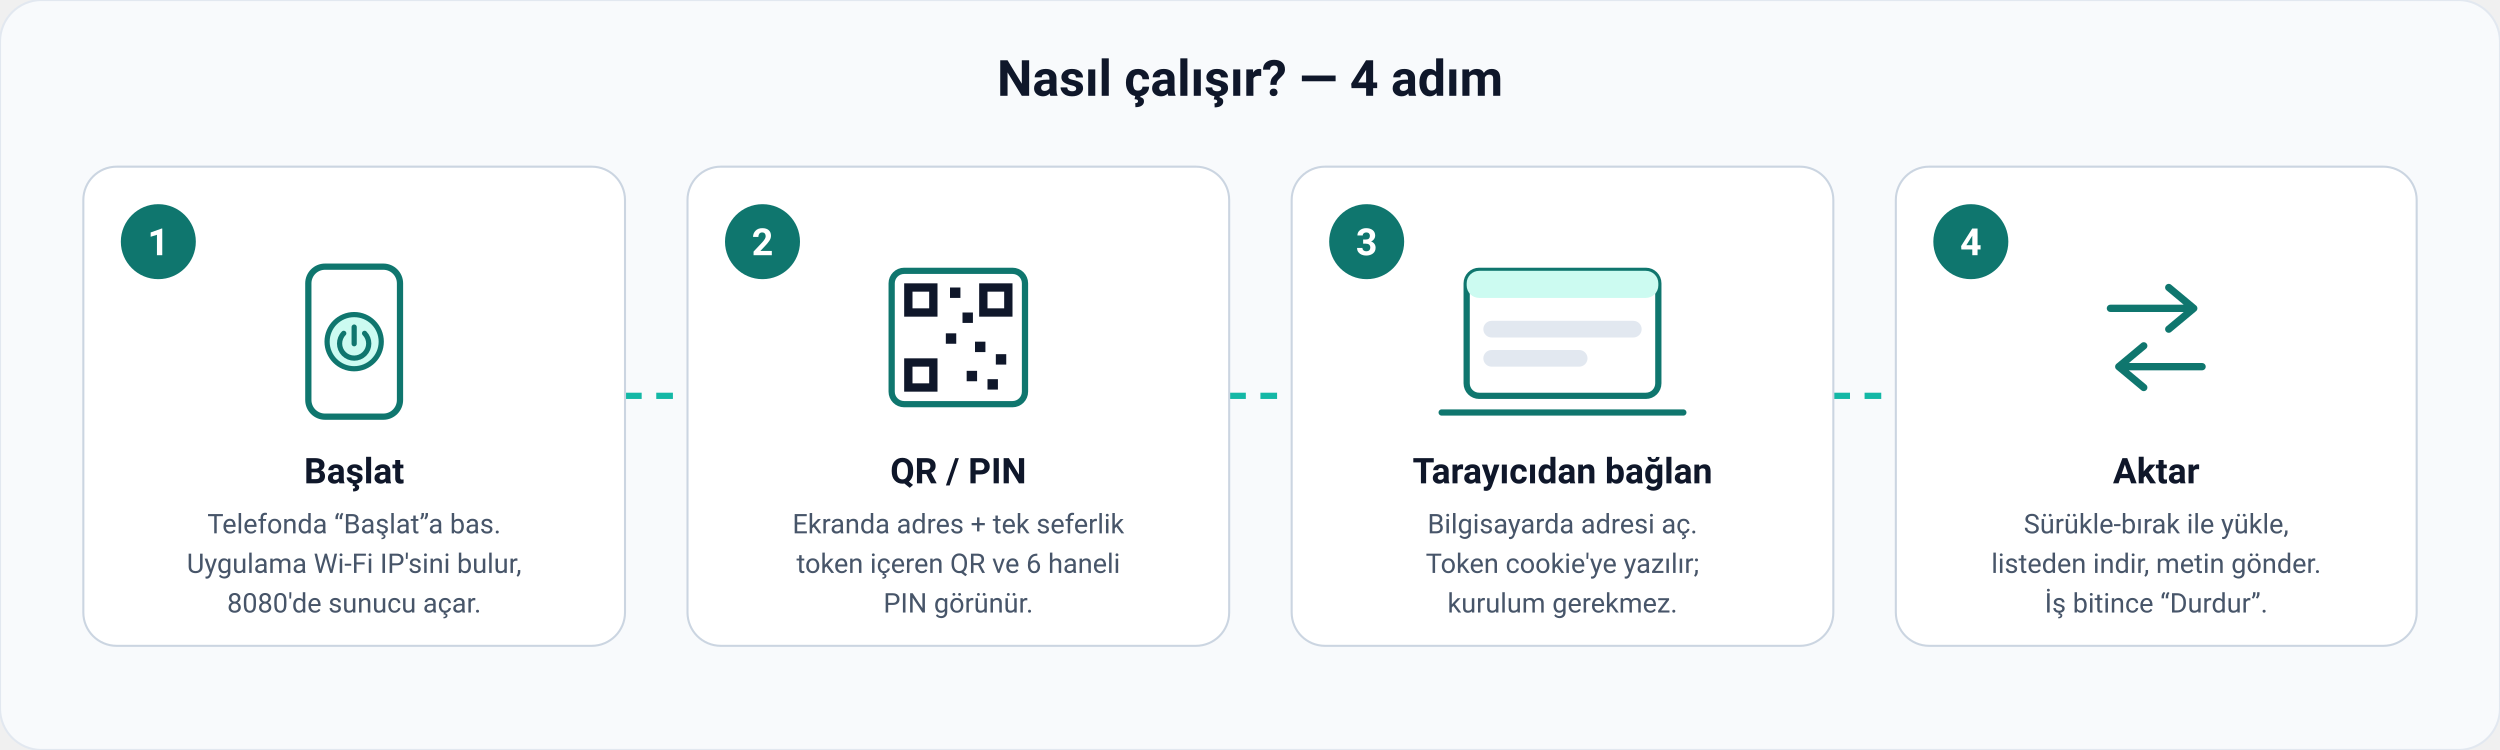
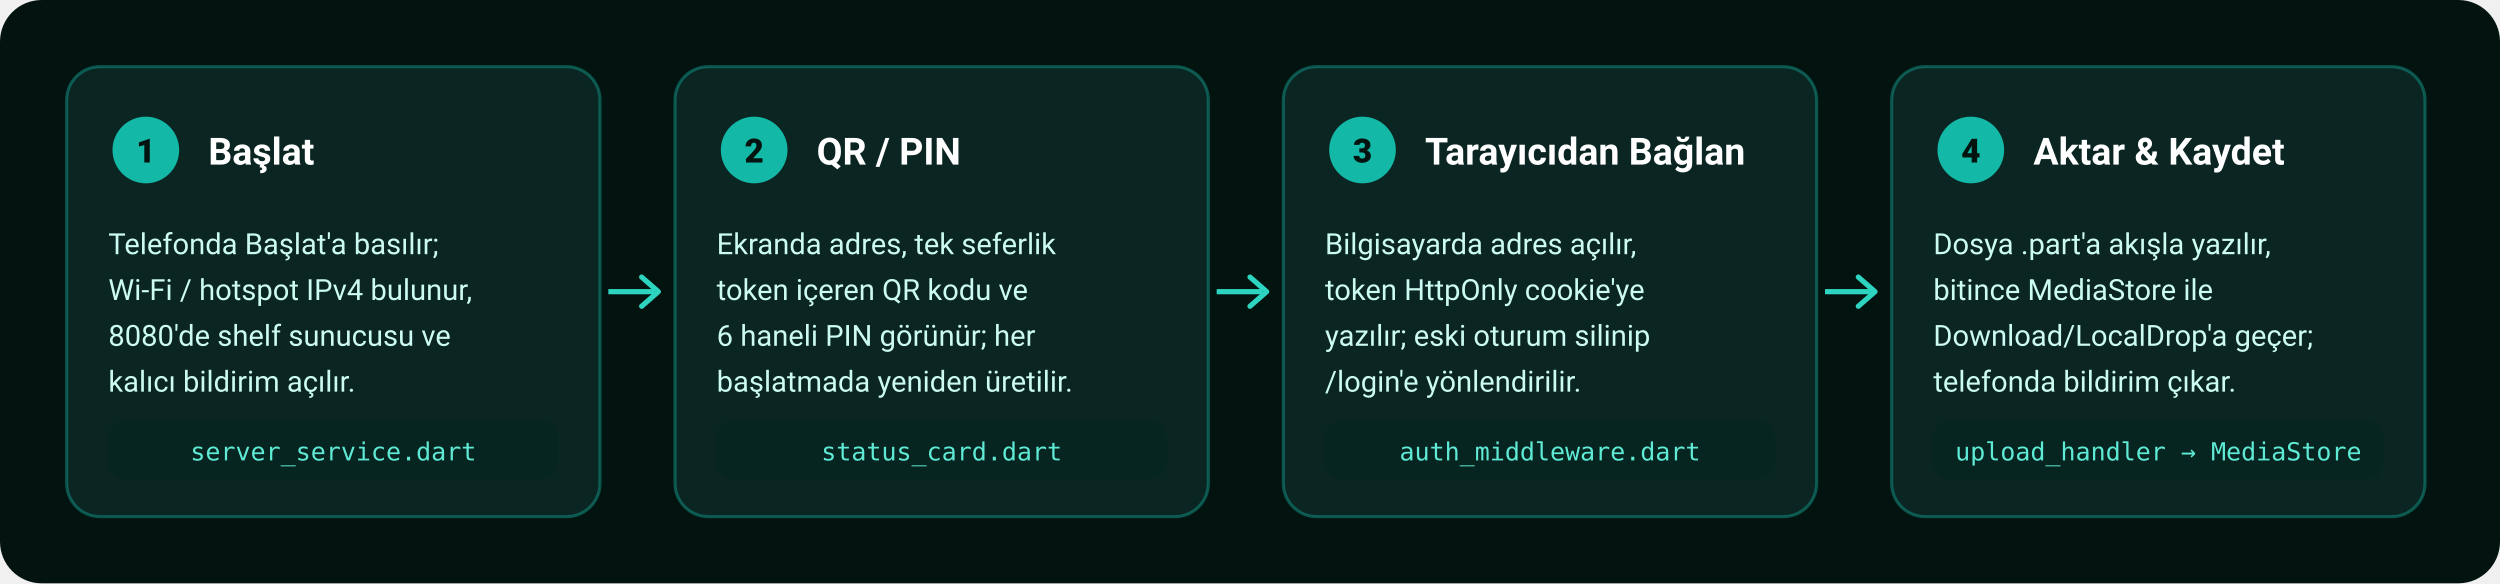
- <svg xmlns="http://www.w3.org/2000/svg" viewBox="0 0 1200 360" width="1200" height="360" font-family="Segoe UI, Roboto, Helvetica, Arial, sans-serif">
-   <rect width="1200" height="360" rx="20" fill="#f8fafc" stroke="#e2e8f0" />
-   <text x="600" y="46" text-anchor="middle" font-size="24" font-weight="700" fill="#0f172a">Nasıl çalışır? — 4 adım</text>
-   <g stroke="#14b8a6" stroke-width="3" stroke-dasharray="8 7" fill="none">
-     <path d="M300 190 H330" />
-     <path d="M590 190 H620" />
-     <path d="M880 190 H910" />
+ <svg xmlns="http://www.w3.org/2000/svg" viewBox="0 0 1200 280" width="100%" height="100%" font-family="Segoe UI, Roboto, sans-serif">
+   <rect width="1200" height="280" rx="20" fill="#03130F" />
+   <g transform="translate(32,32)">
+     <rect width="256" height="216" rx="16" fill="#0A2522" stroke="#14B8A6" stroke-opacity="0.4" stroke-width="1.5" />
+     <circle cx="38" cy="40" r="16" fill="#14B8A6" />
+     <text x="38" y="46" text-anchor="middle" font-size="16" font-weight="800" fill="#03130F">1</text>
+     <text x="68" y="47" font-size="18" font-weight="700" fill="#FFFFFF">Başlat</text>
+     <text x="20" y="90" font-size="14" fill="#CCFBF1">Telefonda Başlat'a basılır;</text>
+     <text x="20" y="112" font-size="14" fill="#CCFBF1">Wi-Fi / hotspot IPv4 bulunur,</text>
+     <text x="20" y="134" font-size="14" fill="#CCFBF1">8080'de shelf sunucusu ve</text>
+     <text x="20" y="156" font-size="14" fill="#CCFBF1">kalıcı bildirim açılır.</text>
+     <rect x="20" y="170" width="216" height="28" rx="8" fill="#062420" />
+     <text x="128" y="189" text-anchor="middle" font-family="Consolas, monospace" font-size="12" fill="#5EEAD4">server_service.dart</text>
  </g>
-   <g fill="#14b8a6">
-     <polygon points="330,183 342,190 330,197" />
-     <polygon points="620,183 632,190 620,197" />
-     <polygon points="910,183 922,190 910,197" />
+   <g transform="translate(324,32)">
+     <rect width="256" height="216" rx="16" fill="#0A2522" stroke="#14B8A6" stroke-opacity="0.4" stroke-width="1.5" />
+     <circle cx="38" cy="40" r="16" fill="#14B8A6" />
+     <text x="38" y="46" text-anchor="middle" font-size="16" font-weight="800" fill="#03130F">2</text>
+     <text x="68" y="47" font-size="18" font-weight="700" fill="#FFFFFF">QR / PIN</text>
+     <text x="20" y="90" font-size="14" fill="#CCFBF1">Ekranda adres, tek seferlik</text>
+     <text x="20" y="112" font-size="14" fill="#CCFBF1">token içeren QR kodu ve</text>
+     <text x="20" y="134" font-size="14" fill="#CCFBF1">6 haneli PIN görünür; her</text>
+     <text x="20" y="156" font-size="14" fill="#CCFBF1">başlatmada yeniden üretilir.</text>
+     <rect x="20" y="170" width="216" height="28" rx="8" fill="#062420" />
+     <text x="128" y="189" text-anchor="middle" font-family="Consolas, monospace" font-size="12" fill="#5EEAD4">status_card.dart</text>
  </g>
-   <g transform="translate(40,80)">
-     <rect width="260" height="230" rx="16" fill="#ffffff" stroke="#cbd5e1" />
-     <circle cx="36" cy="36" r="18" fill="#0f766e" />
-     <text x="36" y="42.5" text-anchor="middle" font-size="18" font-weight="700" fill="#fff">1</text>
-     <g transform="translate(130,82)">
-       <rect x="-22" y="-34" width="44" height="72" rx="8" fill="none" stroke="#0f766e" stroke-width="3" />
-       <circle cx="0" cy="2" r="13" fill="#ccfbf1" stroke="#0f766e" stroke-width="2.5" />
-       <path d="M0 -5 v8 M-5 -2 a7 7 0 1 0 10 0" stroke="#0f766e" stroke-width="2.5" fill="none" stroke-linecap="round" />
-     </g>
-     <text x="130" y="152" text-anchor="middle" font-size="17" font-weight="700" fill="#0f172a">Başlat</text>
-     <text x="130" y="176" text-anchor="middle" font-size="13" fill="#475569">Telefonda “Başlat”a bas.</text>
-     <text x="130" y="195" text-anchor="middle" font-size="13" fill="#475569">Uygulama Wi-Fi IP'sini bulur,</text>
-     <text x="130" y="214" text-anchor="middle" font-size="13" fill="#475569">8080'de sunucu açar.</text>
+   <g transform="translate(616,32)">
+     <rect width="256" height="216" rx="16" fill="#0A2522" stroke="#14B8A6" stroke-opacity="0.4" stroke-width="1.5" />
+     <circle cx="38" cy="40" r="16" fill="#14B8A6" />
+     <text x="38" y="46" text-anchor="middle" font-size="16" font-weight="800" fill="#03130F">3</text>
+     <text x="68" y="47" font-size="18" font-weight="700" fill="#FFFFFF">Tarayıcıdan Bağlan</text>
+     <text x="20" y="90" font-size="14" fill="#CCFBF1">Bilgisayarda adres açılır,</text>
+     <text x="20" y="112" font-size="14" fill="#CCFBF1">token HttpOnly cookie'ye</text>
+     <text x="20" y="134" font-size="14" fill="#CCFBF1">yazılır; eski oturum silinip</text>
+     <text x="20" y="156" font-size="14" fill="#CCFBF1">/login'e yönlendirilir.</text>
+     <rect x="20" y="170" width="216" height="28" rx="8" fill="#062420" />
+     <text x="128" y="189" text-anchor="middle" font-family="Consolas, monospace" font-size="12" fill="#5EEAD4">auth_middleware.dart</text>
  </g>
-   <g transform="translate(330,80)">
-     <rect width="260" height="230" rx="16" fill="#ffffff" stroke="#cbd5e1" />
-     <circle cx="36" cy="36" r="18" fill="#0f766e" />
-     <text x="36" y="42.5" text-anchor="middle" font-size="18" font-weight="700" fill="#fff">2</text>
-     <g transform="translate(130,82)" fill="#0f172a">
-       <rect x="-32" y="-32" width="64" height="64" rx="6" fill="#ffffff" stroke="#0f766e" stroke-width="3" />
-       <rect x="-26" y="-26" width="16" height="16" />
-       <rect x="-22" y="-22" width="8" height="8" fill="#fff" />
-       <rect x="10" y="-26" width="16" height="16" />
-       <rect x="14" y="-22" width="8" height="8" fill="#fff" />
-       <rect x="-26" y="10" width="16" height="16" />
-       <rect x="-22" y="14" width="8" height="8" fill="#fff" />
-       <rect x="-4" y="-24" width="5" height="5" />
-       <rect x="2" y="-12" width="5" height="5" />
-       <rect x="-6" y="-2" width="5" height="5" />
-       <rect x="8" y="2" width="5" height="5" />
-       <rect x="18" y="8" width="5" height="5" />
-       <rect x="4" y="16" width="5" height="5" />
-       <rect x="14" y="20" width="5" height="5" />
-     </g>
-     <text x="130" y="152" text-anchor="middle" font-size="17" font-weight="700" fill="#0f172a">QR / PIN</text>
-     <text x="130" y="176" text-anchor="middle" font-size="13" fill="#475569">Ekranda adres + tek seferlik</text>
-     <text x="130" y="195" text-anchor="middle" font-size="13" fill="#475569">token içeren QR ve 6 haneli</text>
-     <text x="130" y="214" text-anchor="middle" font-size="13" fill="#475569">PIN görünür.</text>
+   <g transform="translate(908,32)">
+     <rect width="256" height="216" rx="16" fill="#0A2522" stroke="#14B8A6" stroke-opacity="0.4" stroke-width="1.5" />
+     <circle cx="38" cy="40" r="16" fill="#14B8A6" />
+     <text x="38" y="46" text-anchor="middle" font-size="16" font-weight="800" fill="#03130F">4</text>
+     <text x="68" y="47" font-size="18" font-weight="700" fill="#FFFFFF">Aktar &amp; Kaydet</text>
+     <text x="20" y="90" font-size="14" fill="#CCFBF1">Dosya .part'a akışla yazılır,</text>
+     <text x="20" y="112" font-size="14" fill="#CCFBF1">bitince MediaStore ile</text>
+     <text x="20" y="134" font-size="14" fill="#CCFBF1">Download/LocalDrop'a geçer;</text>
+     <text x="20" y="156" font-size="14" fill="#CCFBF1">telefonda bildirim çıkar.</text>
+     <rect x="20" y="170" width="216" height="28" rx="8" fill="#062420" />
+     <text x="128" y="189" text-anchor="middle" font-family="Consolas, monospace" font-size="12" fill="#5EEAD4">upload_handler → MediaStore</text>
  </g>
-   <g transform="translate(620,80)">
-     <rect width="260" height="230" rx="16" fill="#ffffff" stroke="#cbd5e1" />
-     <circle cx="36" cy="36" r="18" fill="#0f766e" />
-     <text x="36" y="42.5" text-anchor="middle" font-size="18" font-weight="700" fill="#fff">3</text>
-     <g transform="translate(130,82)">
-       <rect x="-46" y="-32" width="92" height="60" rx="6" fill="#ffffff" stroke="#0f766e" stroke-width="3" />
-       <rect x="-46" y="-32" width="92" height="13" rx="6" fill="#ccfbf1" />
-       <rect x="-38" y="-8" width="76" height="8" rx="4" fill="#e2e8f0" />
-       <rect x="-38" y="6" width="50" height="8" rx="4" fill="#e2e8f0" />
-       <path d="M-58 36 h116" stroke="#0f766e" stroke-width="3" stroke-linecap="round" />
-     </g>
-     <text x="130" y="152" text-anchor="middle" font-size="17" font-weight="700" fill="#0f172a">Tarayıcıdan bağlan</text>
-     <text x="130" y="176" text-anchor="middle" font-size="13" fill="#475569">Bilgisayarda adresi aç.</text>
-     <text x="130" y="195" text-anchor="middle" font-size="13" fill="#475569">Token cookie'ye yazılır;</text>
-     <text x="130" y="214" text-anchor="middle" font-size="13" fill="#475569">kurulum gerekmez.</text>
-   </g>
-   <g transform="translate(910,80)">
-     <rect width="250" height="230" rx="16" fill="#ffffff" stroke="#cbd5e1" />
-     <circle cx="36" cy="36" r="18" fill="#0f766e" />
-     <text x="36" y="42.5" text-anchor="middle" font-size="18" font-weight="700" fill="#fff">4</text>
-     <g transform="translate(125,82)" stroke="#0f766e" stroke-width="3.5" fill="none" stroke-linecap="round" stroke-linejoin="round">
-       <path d="M-22 -14 h38 M6 -24 l12 10 l-12 10" />
-       <path d="M22 14 h-38 M-6 4 l-12 10 l12 10" />
-     </g>
-     <text x="125" y="152" text-anchor="middle" font-size="17" font-weight="700" fill="#0f172a">Aktar</text>
-     <text x="125" y="176" text-anchor="middle" font-size="13" fill="#475569">Sürükle-bırak ile yükle,</text>
-     <text x="125" y="195" text-anchor="middle" font-size="13" fill="#475569">listeden indir, metin gönder.</text>
-     <text x="125" y="214" text-anchor="middle" font-size="13" fill="#475569">İş bitince “Durdur”.</text>
-   </g>
+   <path d="M292 140 h22" stroke="#2DD4BF" stroke-width="2.5" fill="none" />
+   <path d="M308 133 L316 140 L308 147" stroke="#2DD4BF" stroke-width="2.5" fill="none" stroke-linecap="round" stroke-linejoin="round" />
+   <path d="M584 140 h22" stroke="#2DD4BF" stroke-width="2.5" fill="none" />
+   <path d="M600 133 L608 140 L600 147" stroke="#2DD4BF" stroke-width="2.5" fill="none" stroke-linecap="round" stroke-linejoin="round" />
+   <path d="M876 140 h22" stroke="#2DD4BF" stroke-width="2.5" fill="none" />
+   <path d="M892 133 L900 140 L892 147" stroke="#2DD4BF" stroke-width="2.5" fill="none" stroke-linecap="round" stroke-linejoin="round" />
</svg>
